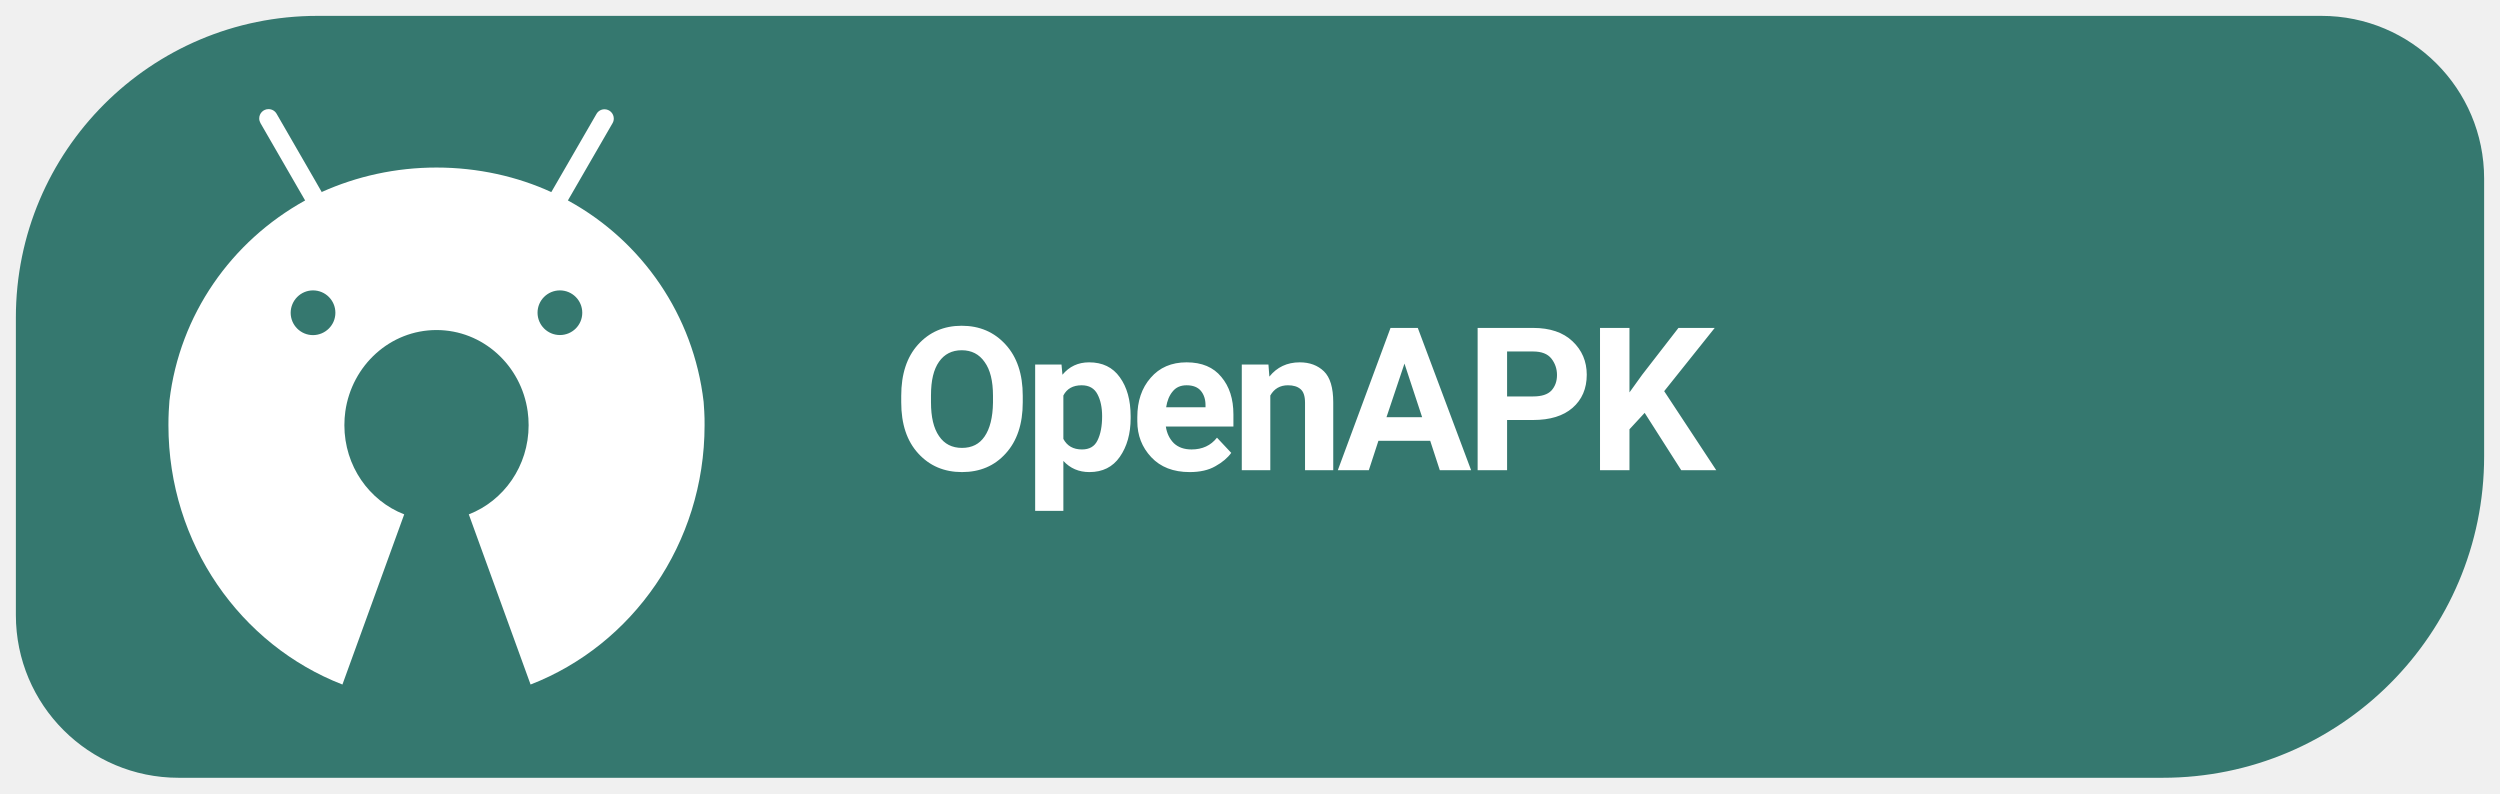
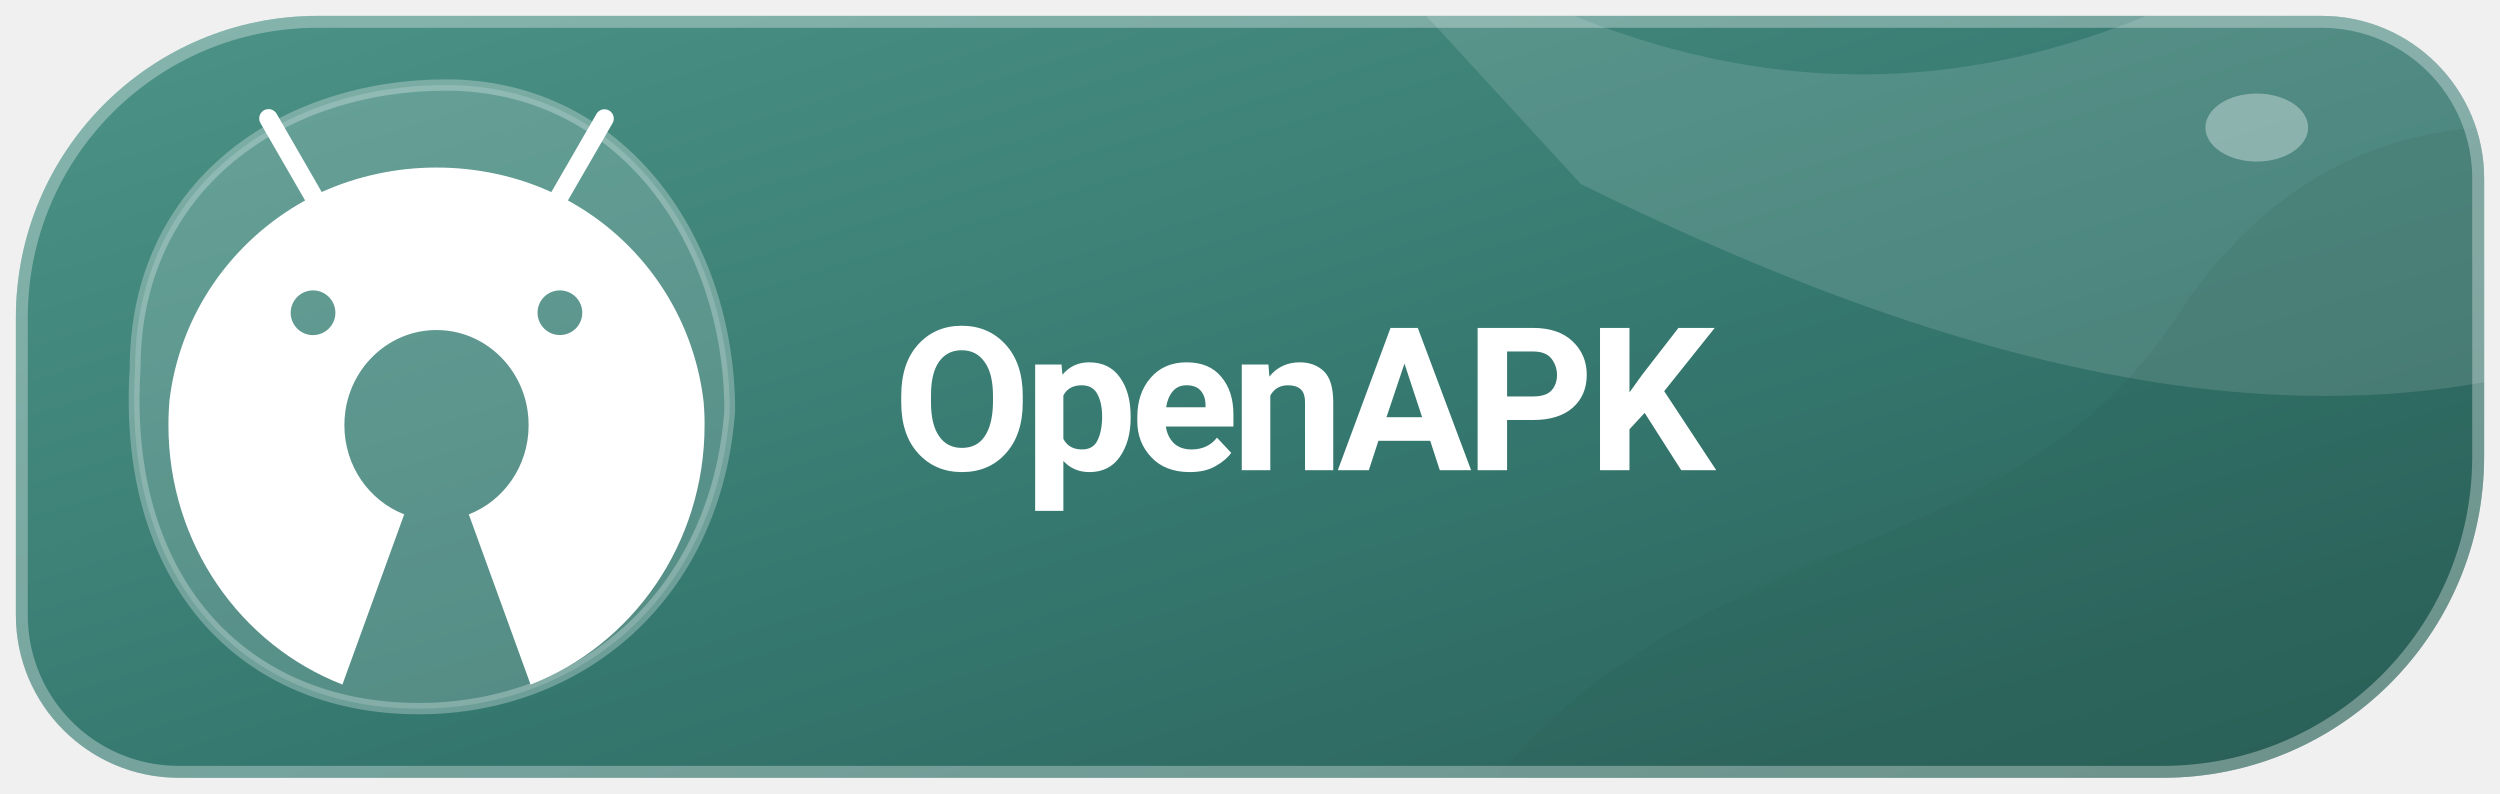
<svg xmlns="http://www.w3.org/2000/svg" width="126" height="40" viewBox="0 0 126 40" role="img" aria-label="Get Levyra on OpenAPK">
+   <defs>
+     <linearGradient id="surface" x1="0" y1="0" x2="1" y2="1">
+       <stop offset="0" stop-color="#4E9488" />
+       <stop offset=".54" stop-color="#35786F" />
+       <stop offset="1" stop-color="#295E56" />
+     </linearGradient>
+   </defs>
  <clipPath id="badge">
    <path d="M 16 .8 H 117 A 8.2 8.2 0 0 1 125.2 9 V 23 A 16.2 16.2 0 0 1 109 39.2 H 9 A 8.2 8.2 0 0 1 .8 31 V 16 A 15.2 15.2 0 0 1 16 .8 Z" />
  </clipPath>
  <g clip-path="url(#badge)">
-     <rect width="100%" height="100%" fill="#35786F" />
+     <rect width="100%" height="100%" fill="url(#surface)" />
+     <g transform="scale(.681081 .714286)">
+       <path d="M90 -15 C124 13 153 10 181 -12 L210 2 V16 C182 36 149 28 117 13 Z" fill="#FFFFFF" fill-opacity=".13" />
+       <path d="M105 63 C121 35 148 43 162 21 C175 4 192 9 205 12 V72 Z" fill="#244D47" fill-opacity=".095" />
+       <path d="M10 26 C10 13 21 6 33 6 C46 6 54 17 54 29 C53 42 43 50 31 50 C18 50 9 41 10 26 Z" fill="#FFFFFF" fill-opacity=".16" />
+       <path d="M10 26 C10 13 21 6 33 6 C46 6 54 17 54 29 C53 42 43 50 31 50 C18 50 9 41 10 26 Z" fill="none" stroke="#FFFFFF" stroke-opacity=".28" stroke-width=".8" />
+       <ellipse cx="167" cy="9" rx="3.8" ry="2.4" fill="#FFFFFF" fill-opacity=".35" />
+     </g>
+     <path d="M 16 .8 H 117 A 8.2 8.2 0 0 1 125.2 9 V 23 A 16.2 16.2 0 0 1 109 39.2 H 9 A 8.2 8.2 0 0 1 .8 31 V 16 A 15.2 15.2 0 0 1 16 .8 Z" fill="none" stroke="#FFFFFF" stroke-opacity=".32" stroke-width="1.2" />
  </g>
  <g transform="translate(-0.014 -0.568) scale(0.9613)">
    <g transform="translate(6.5 5) scale(.041)">
      <path fill="#FFFFFF" d="M742.4,418.6c-0.2-4.1-0.5-8.1-0.8-12.2c-12.9-111.3-79-205.3-171.9-256.7l-1.7-0.9l0,0l9.2-15.9l47.9-82.9c1-1.7,1.6-3.7,1.6-5.9c0-6.6-5.3-11.9-11.9-11.9c-4.4,0-8.2,2.4-10.2,5.9l0,0l-47.9,82.9l-9.9,17.1c-43.1-19.8-93.6-31.4-146.8-31.4c-52.3,0-102,11.2-146.8,31.3l0,0.1l-2.2,0.9c0.7-0.3,1.5-0.7,2.2-1l-9.8-17.1l-47.9-83c-2.1-3.6-5.9-5.9-10.3-5.9c-6.6,0-11.9,5.3-11.9,11.9c0,2.2,0.6,4.2,1.6,6l0,0l47.9,83l9.2,15.9C137.6,201,71.5,294.8,58.5,404.8c-0.4,4.6-0.7,9.2-0.9,13.8c-0.3,5.8-0.4,11.7-0.4,17.6c0,151.8,92.5,281.2,222.5,331.6l79-217.6c-44.7-17.3-76.5-61.8-76.5-114c0-6,0.4-11.9,1.2-17.6c8.3-58.9,57.3-104.1,116.6-104.1c59.3,0,108.4,45.2,116.6,104.1c0.8,5.8,1.2,11.6,1.2,17.6c0,52.2-31.8,96.7-76.5,114l79,217.6c130-50.4,222.5-179.8,222.5-331.6C742.9,430.3,742.7,424.4,742.4,418.6z M242.1,263.8c15.8,0,28.6,12.8,28.6,28.6c0,15.8-12.8,28.5-28.6,28.6c-15.8,0-28.6-12.8-28.6-28.6C213.6,276.6,226.4,263.8,242.1,263.8z M557.8,263.8c15.8,0,28.6,12.8,28.6,28.6c0,15.8-12.8,28.5-28.6,28.5c-15.8,0-28.6-12.8-28.6-28.6C529.2,276.6,542,263.8,557.8,263.8z" />
    </g>
  </g>
  <text x="45" y="23.7" font-family="system-ui,-apple-system,'Segoe UI',Roboto,Arial,sans-serif" font-size="10.1" font-weight="690" letter-spacing="-.35" fill="#FFFFFF">OpenAPK</text>
</svg>
